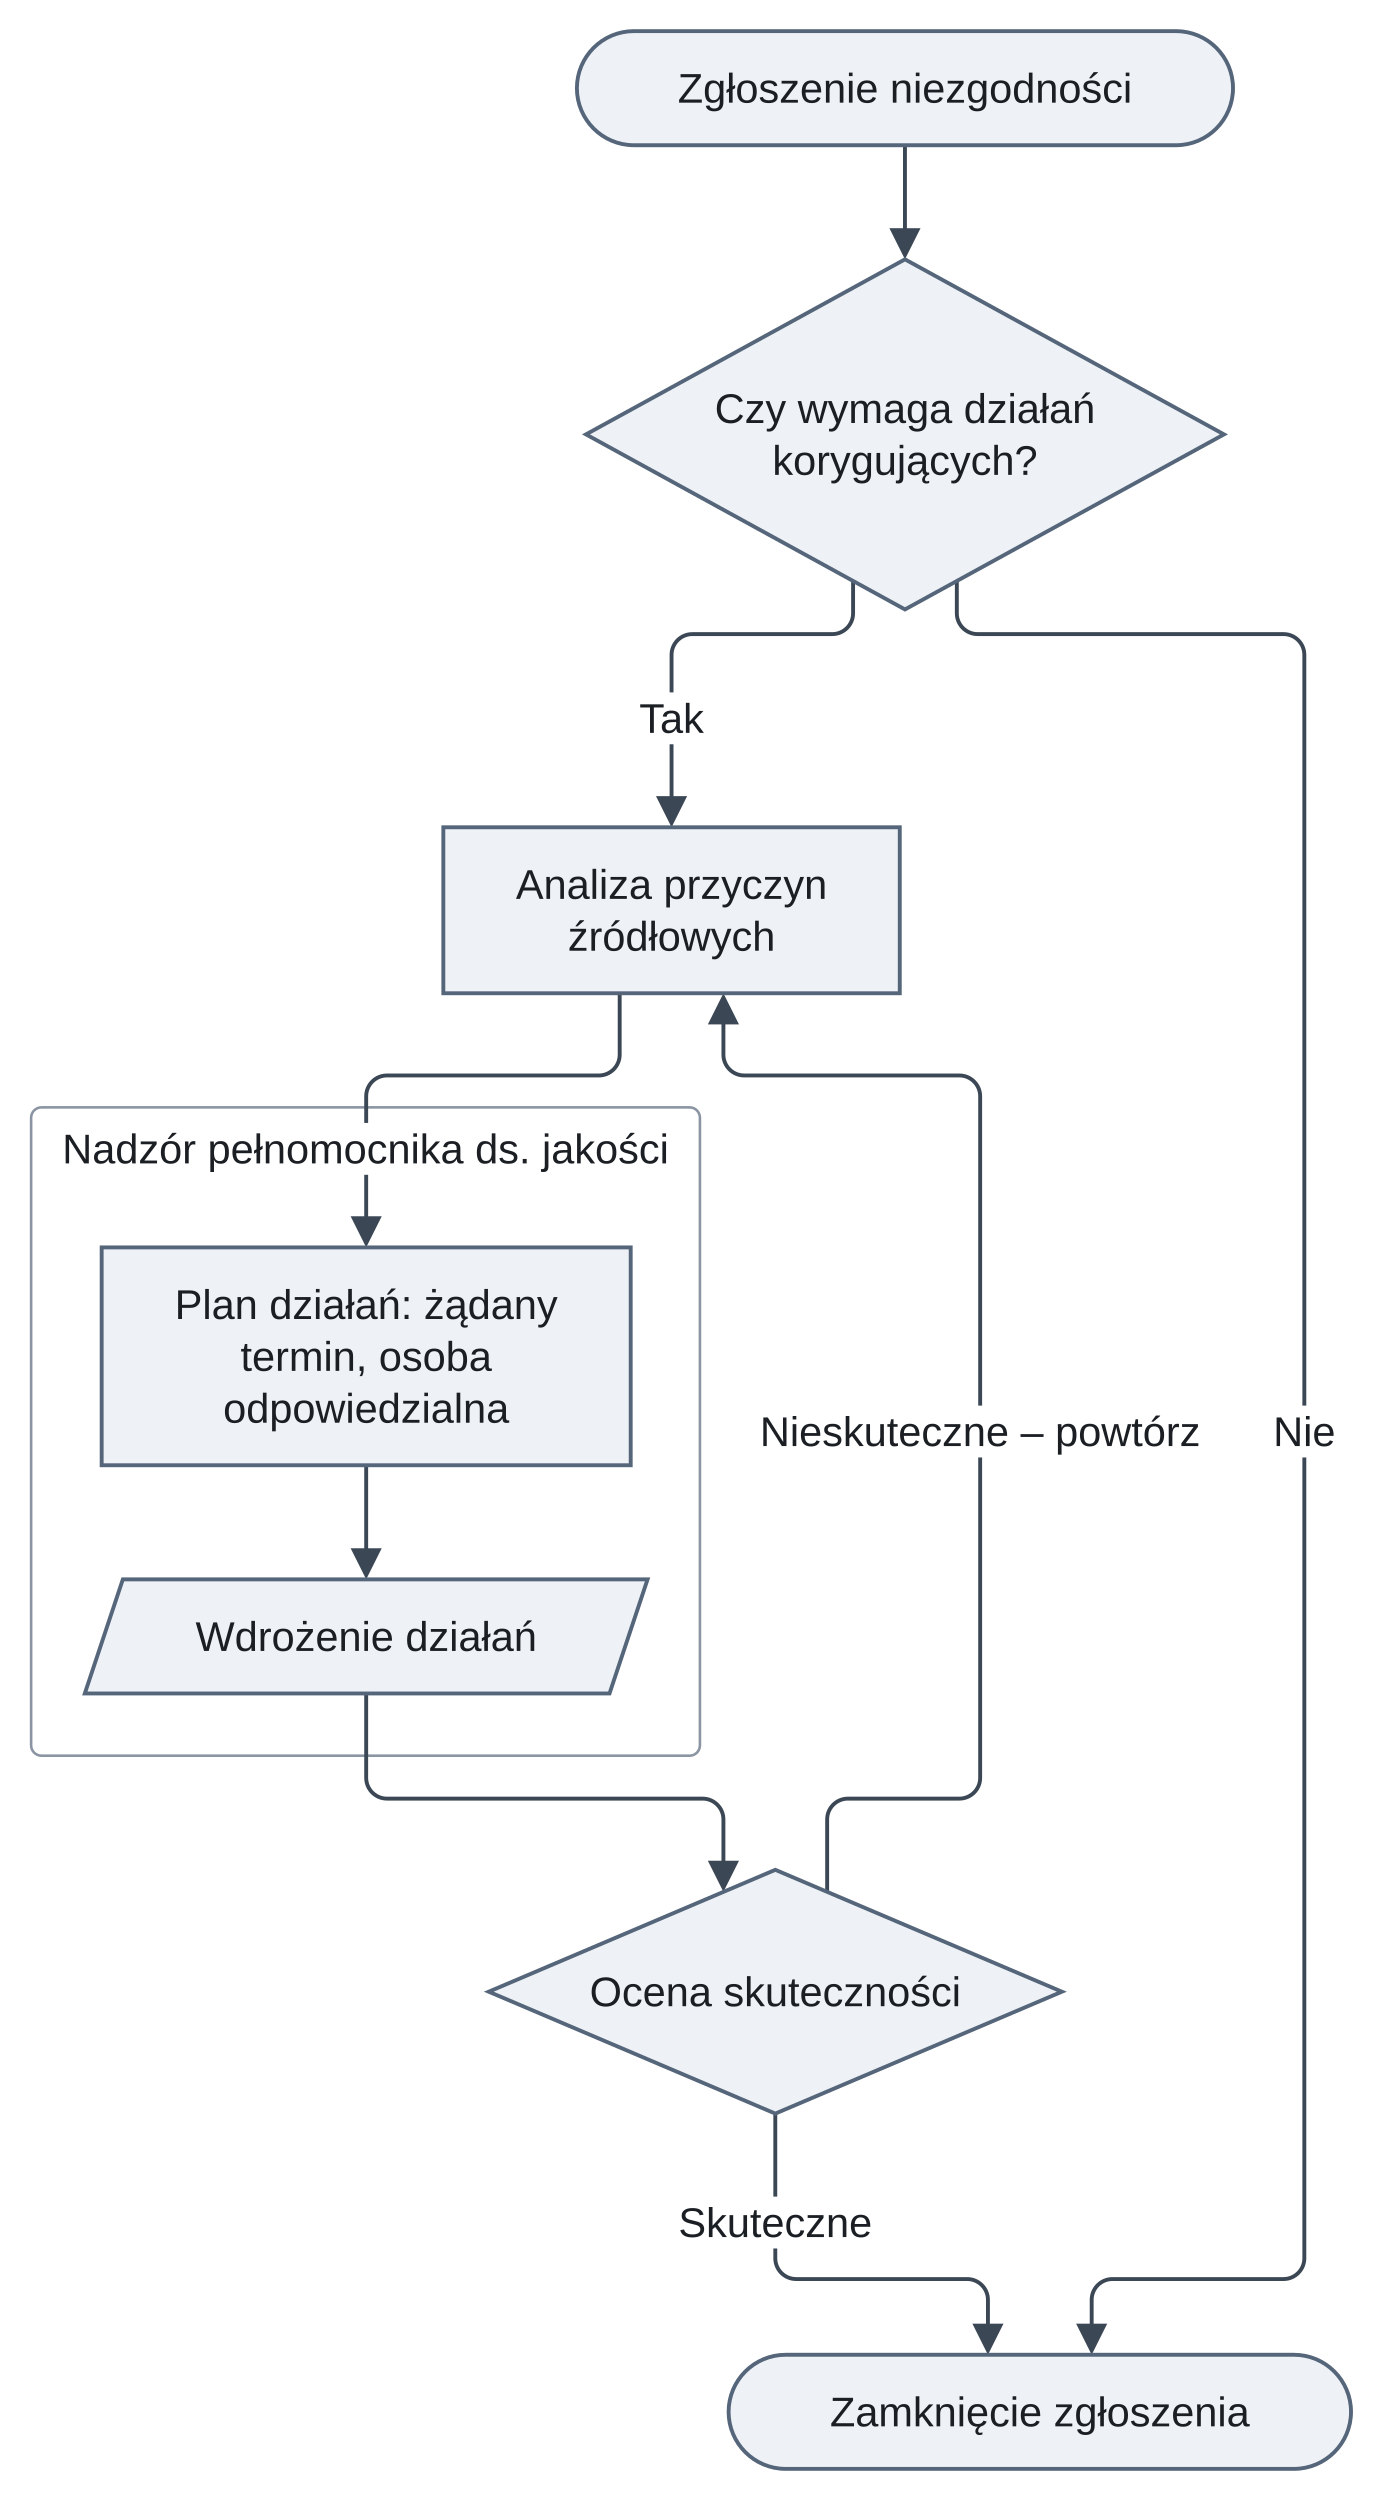
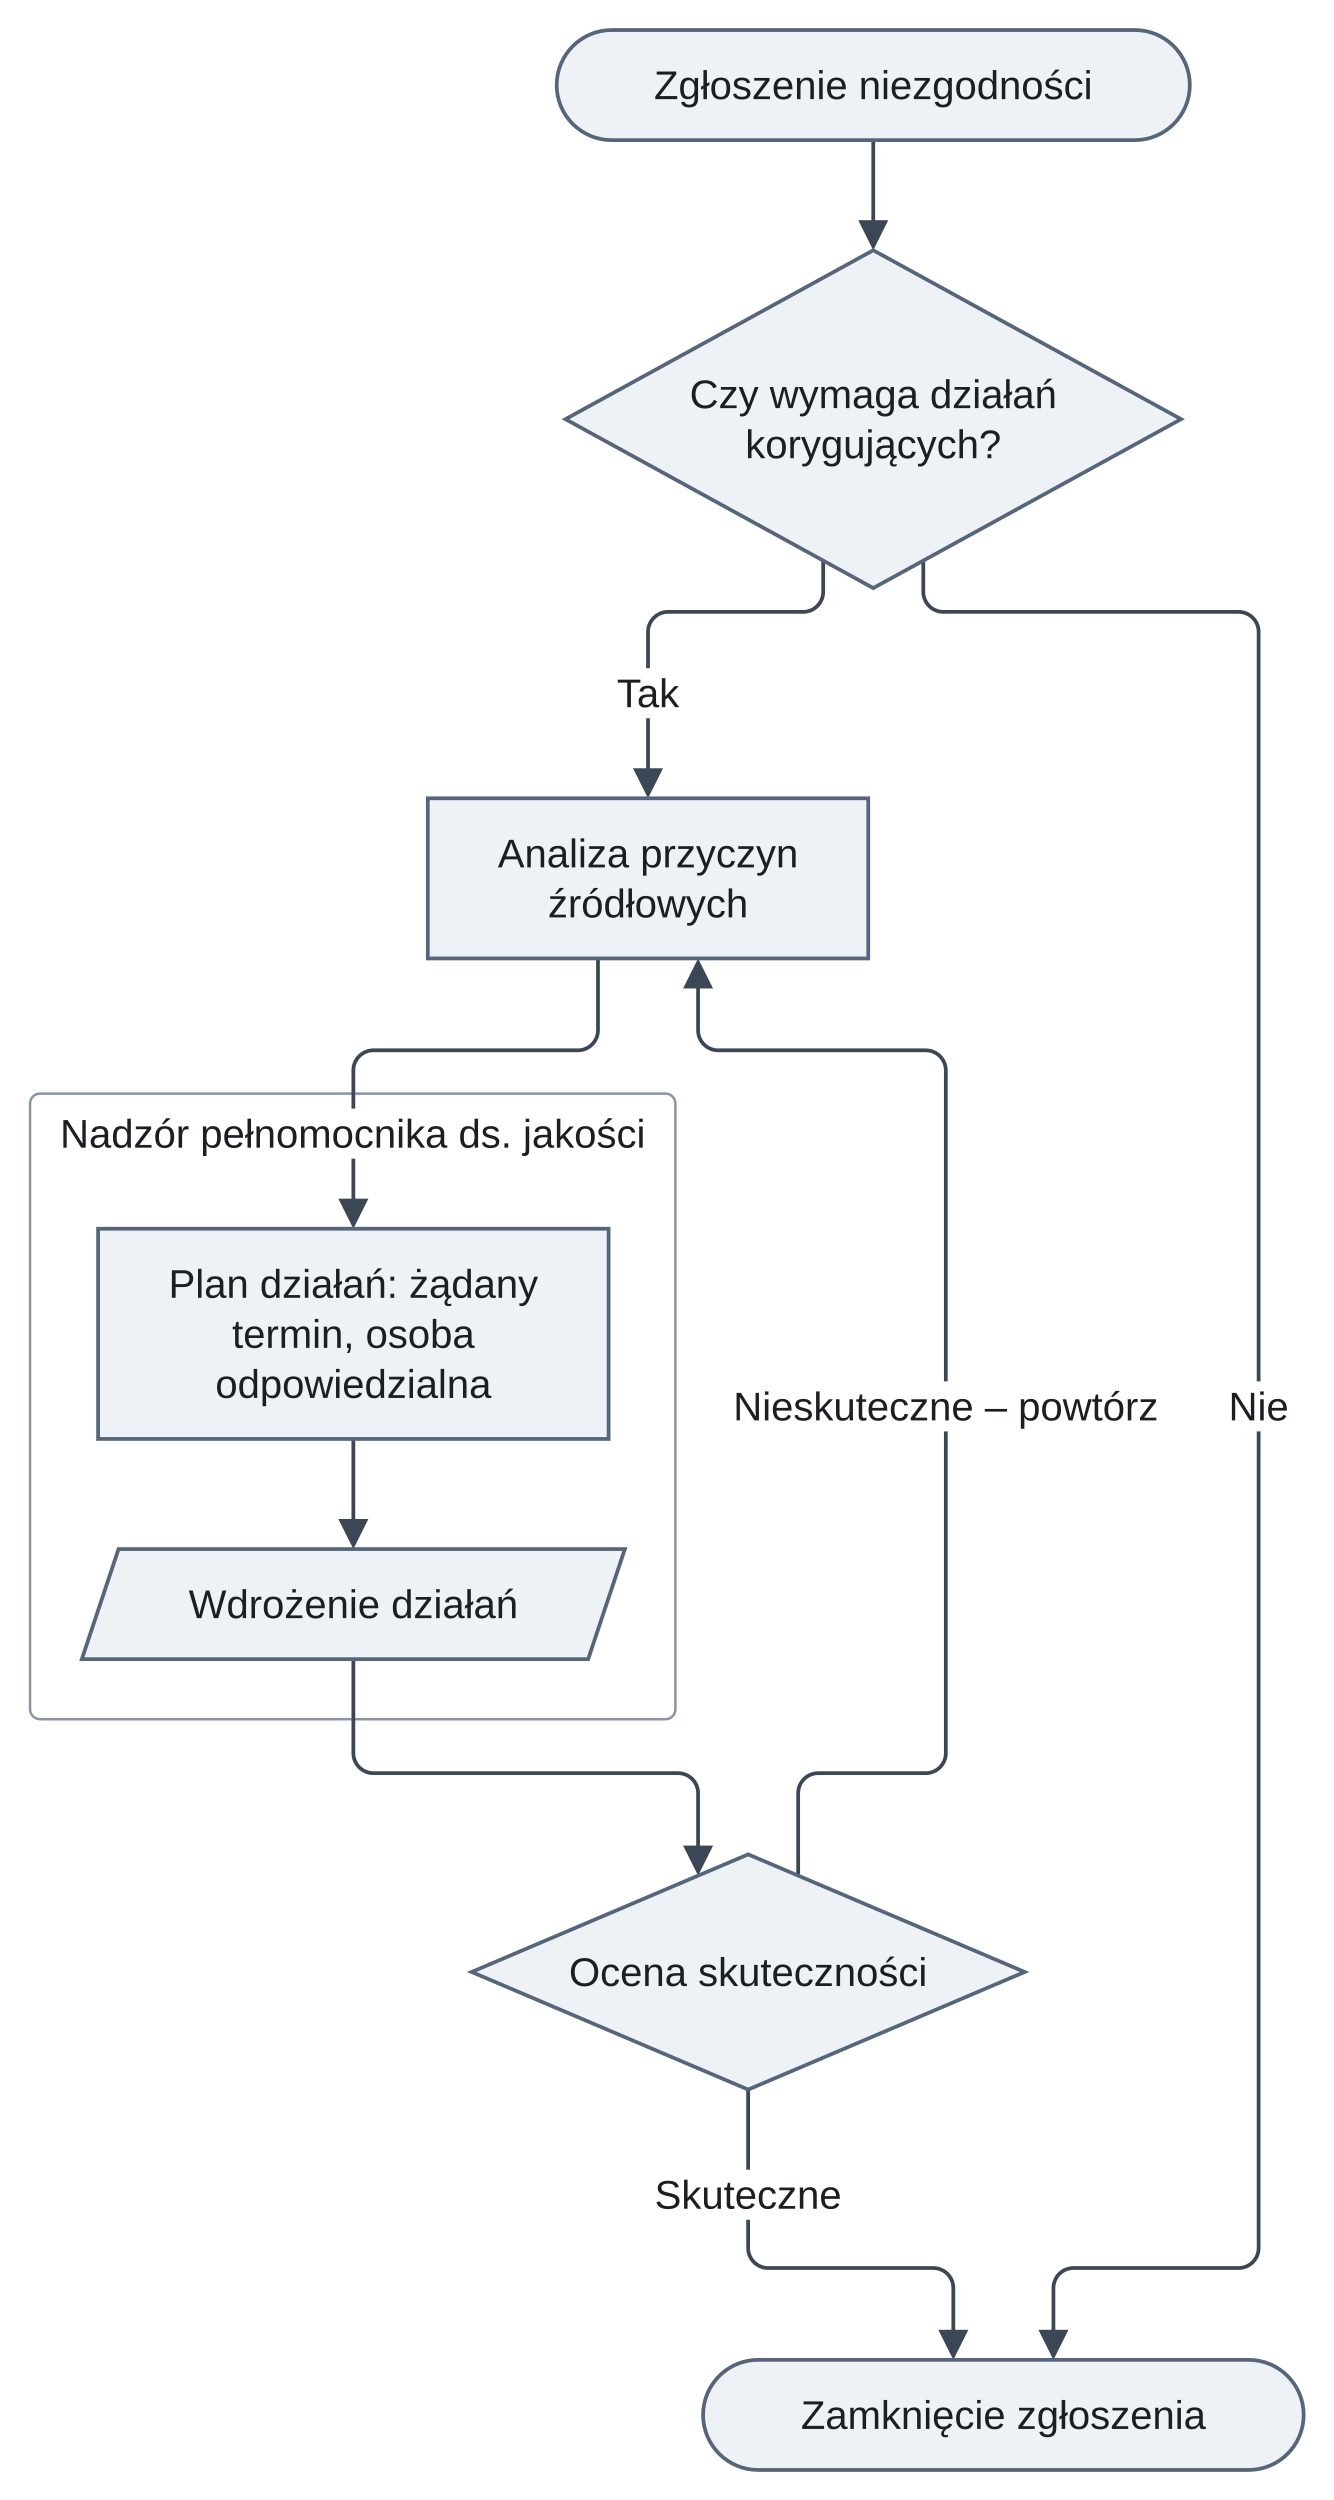
- <svg xmlns="http://www.w3.org/2000/svg" version="1.1" width="532.95" height="964" viewBox="-11.95 -12 532.95 964" role="img" font-family="Arimo, Arial, 'Liberation Sans', sans-serif" font-size="16">
+ <svg xmlns="http://www.w3.org/2000/svg" version="1.1" width="532.95" height="999" viewBox="-11.95 -12 532.95 999" role="img" font-family="Arimo, Arial, 'Liberation Sans', sans-serif" font-size="16">
  <defs>
-     <clipPath id="label-holes-fcfd5dbd">
-       <path d="M-11.95 -12 L521 -12 L521 952 L-11.95 952 M8.05 421 L8.05 441 L249.95 441 L249.95 421 M229.66 255 L229.66 275 L264.34 275 L264.34 255 M475 530 L475 550 L507 550 L507 530 M245.64 835 L245.64 855 L328.36 855 L328.36 835 M277.07 530 L277.07 550 L454.93 550 L454.93 530" />
+     <clipPath id="label-holes-abb012b9">
+       <path d="M-11.95 -12 L521 -12 L521 987 L-11.95 987 M8.05 431 L8.05 451 L249.95 451 L249.95 431 M229.66 255 L229.66 275 L264.34 275 L264.34 255 M475 540 L475 560 L507 560 L507 540 M245.64 855 L245.64 875 L328.36 875 L328.36 855 M277.07 540 L277.07 560 L454.93 560 L454.93 540" />
    </clipPath>
  </defs>
-   <g clip-path="url(#label-holes-fcfd5dbd)">
-     <rect class="cluster" x="0.05" y="415" width="257.89" height="250" rx="4" fill="none" stroke="#8a94a3" stroke-width="1" />
+   <g clip-path="url(#label-holes-abb012b9)">
+     <rect class="cluster" x="0.05" y="425" width="257.89" height="250" rx="4" fill="none" stroke="#8a94a3" stroke-width="1" />
  </g>
-   <path class="edge" d="M129.25 553 L129.25 588.6" fill="none" stroke="#3b4754" stroke-width="1.5" />
+   <path class="edge" d="M129.25 563 L129.25 598.6" fill="none" stroke="#3b4754" stroke-width="1.5" />
  <path class="edge" d="M337 44 L337 79.6" fill="none" stroke="#3b4754" stroke-width="1.5" />
-   <g clip-path="url(#label-holes-fcfd5dbd)">
+   <g clip-path="url(#label-holes-abb012b9)">
    <path class="edge" d="M317 212.02 L317 224.51 C317 228.91 313.4 232.51 309 232.51 L255 232.51 C250.6 232.51 247 236.11 247 240.51 L247 253 L247 298.6" fill="none" stroke="#3b4754" stroke-width="1.5" />
  </g>
-   <g clip-path="url(#label-holes-fcfd5dbd)">
-     <path class="edge" d="M357 212.02 L357 224.51 C357 228.91 360.6 232.51 365 232.51 L483 232.51 C487.4 232.51 491 236.11 491 240.51 L491 253 L491 857 L491 858.8 C491 863.2 487.4 866.8 483 866.8 L417 866.8 C412.6 866.8 409 870.4 409 874.8 L409 887.6" fill="none" stroke="#3b4754" stroke-width="1.5" />
+   <g clip-path="url(#label-holes-abb012b9)">
+     <path class="edge" d="M357 212.02 L357 224.51 C357 228.91 360.6 232.51 365 232.51 L483 232.51 C487.4 232.51 491 236.11 491 240.51 L491 253 L491 877 L491 886.3 C491 890.7 487.4 894.3 483 894.3 L417 894.3 C412.6 894.3 409 897.9 409 902.3 L409 922.6" fill="none" stroke="#3b4754" stroke-width="1.5" />
  </g>
-   <g clip-path="url(#label-holes-fcfd5dbd)">
-     <path class="edge" d="M227 371 L227 394.7 C227 399.1 223.4 402.7 219 402.7 L137.25 402.7 C132.85 402.7 129.25 406.3 129.25 410.7 L129.25 415 L129.25 460.6" fill="none" stroke="#3b4754" stroke-width="1.5" />
+   <g clip-path="url(#label-holes-abb012b9)">
+     <path class="edge" d="M227 371 L227 399.7 C227 404.1 223.4 407.7 219 407.7 L137.25 407.7 C132.85 407.7 129.25 411.3 129.25 415.7 L129.25 425 L129.25 470.6" fill="none" stroke="#3b4754" stroke-width="1.5" />
  </g>
-   <path class="edge" d="M129.25 641 L129.25 665 L129.25 673.55 C129.25 677.95 132.85 681.55 137.25 681.55 L259 681.55 C263.4 681.55 267 685.15 267 689.55 L267 709.11" fill="none" stroke="#3b4754" stroke-width="1.5" />
-   <g clip-path="url(#label-holes-fcfd5dbd)">
-     <path class="edge" d="M287 803 L287 857 L287 858.8 C287 863.2 290.6 866.8 295 866.8 L361 866.8 C365.4 866.8 369 870.4 369 874.8 L369 887.6" fill="none" stroke="#3b4754" stroke-width="1.5" />
+   <path class="edge" d="M129.25 651 L129.25 675 L129.25 688.55 C129.25 692.95 132.85 696.55 137.25 696.55 L259 696.55 C263.4 696.55 267 700.15 267 704.55 L267 729.11" fill="none" stroke="#3b4754" stroke-width="1.5" />
+   <g clip-path="url(#label-holes-abb012b9)">
+     <path class="edge" d="M287 823 L287 877 L287 886.3 C287 890.7 290.6 894.3 295 894.3 L361 894.3 C365.4 894.3 369 897.9 369 902.3 L369 922.6" fill="none" stroke="#3b4754" stroke-width="1.5" />
  </g>
-   <g clip-path="url(#label-holes-fcfd5dbd)">
-     <path class="edge" d="M267 379.4 L267 394.7 C267 399.1 270.6 402.7 275 402.7 L358 402.7 C362.4 402.7 366 406.3 366 410.7 L366 415 L366 665 L366 673.55 C366 677.95 362.4 681.55 358 681.55 L315 681.55 C310.6 681.55 307 685.15 307 689.55 L307 717.51" fill="none" stroke="#3b4754" stroke-width="1.5" />
+   <g clip-path="url(#label-holes-abb012b9)">
+     <path class="edge" d="M267 379.4 L267 399.7 C267 404.1 270.6 407.7 275 407.7 L358 407.7 C362.4 407.7 366 411.3 366 415.7 L366 425 L366 675 L366 688.55 C366 692.95 362.4 696.55 358 696.55 L315 696.55 C310.6 696.55 307 700.15 307 704.55 L307 737.51" fill="none" stroke="#3b4754" stroke-width="1.5" />
  </g>
-   <polygon class="arrowhead" points="129.25,597 123.25,585 135.25,585" fill="#3b4754" />
+   <polygon class="arrowhead" points="129.25,607 123.25,595 135.25,595" fill="#3b4754" />
  <polygon class="arrowhead" points="337,88 331,76 343,76" fill="#3b4754" />
  <polygon class="arrowhead" points="247,307 241,295 253,295" fill="#3b4754" />
-   <polygon class="arrowhead" points="409,896 403,884 415,884" fill="#3b4754" />
-   <polygon class="arrowhead" points="129.25,469 123.25,457 135.25,457" fill="#3b4754" />
-   <polygon class="arrowhead" points="267,717.51 261,705.51 273,705.51" fill="#3b4754" />
-   <polygon class="arrowhead" points="369,896 363,884 375,884" fill="#3b4754" />
+   <polygon class="arrowhead" points="409,931 403,919 415,919" fill="#3b4754" />
+   <polygon class="arrowhead" points="129.25,479 123.25,467 135.25,467" fill="#3b4754" />
+   <polygon class="arrowhead" points="267,737.51 261,725.51 273,725.51" fill="#3b4754" />
+   <polygon class="arrowhead" points="369,931 363,919 375,919" fill="#3b4754" />
  <polygon class="arrowhead" points="267,371 273,383 261,383" fill="#3b4754" />
  <rect class="node" x="210.5" y="0" width="253" height="44" rx="22" fill="#eef2f7" stroke="#55657a" stroke-width="1.5" />
  <polygon class="node" points="337,88 460,155.5 337,223 214,155.5" fill="#eef2f7" stroke="#55657a" stroke-width="1.5" />
  <rect class="node" x="159" y="307" width="176" height="64" fill="#eef2f7" stroke="#55657a" stroke-width="1.5" />
-   <rect class="node" x="27.25" y="469" width="204" height="84" fill="#eef2f7" stroke="#55657a" stroke-width="1.5" />
-   <polygon class="node" points="35.42,597 237.75,597 223.08,641 20.75,641" fill="#eef2f7" stroke="#55657a" stroke-width="1.5" />
-   <polygon class="node" points="287,709 397.5,756 287,803 176.5,756" fill="#eef2f7" stroke="#55657a" stroke-width="1.5" />
-   <rect class="node" x="269" y="896" width="240" height="44" rx="22" fill="#eef2f7" stroke="#55657a" stroke-width="1.5" />
+   <rect class="node" x="27.25" y="479" width="204" height="84" fill="#eef2f7" stroke="#55657a" stroke-width="1.5" />
+   <polygon class="node" points="35.42,607 237.75,607 223.08,651 20.75,651" fill="#eef2f7" stroke="#55657a" stroke-width="1.5" />
+   <polygon class="node" points="287,729 397.5,776 287,823 176.5,776" fill="#eef2f7" stroke="#55657a" stroke-width="1.5" />
+   <rect class="node" x="269" y="931" width="240" height="44" rx="22" fill="#eef2f7" stroke="#55657a" stroke-width="1.5" />
  <text class="node-label" x="337" y="27.6" text-anchor="middle" fill="#1b1f24">Zgłoszenie niezgodności</text>
  <text class="node-label" x="337" y="151.1" text-anchor="middle" fill="#1b1f24">Czy wymaga działań</text>
  <text class="node-label" x="337" y="171.1" text-anchor="middle" fill="#1b1f24">korygujących?</text>
  <text class="node-label" x="247" y="334.6" text-anchor="middle" fill="#1b1f24">Analiza przyczyn</text>
  <text class="node-label" x="247" y="354.6" text-anchor="middle" fill="#1b1f24">źródłowych</text>
-   <text class="cluster-title" x="129" y="436.6" text-anchor="middle" fill="#1b1f24">Nadzór pełnomocnika ds. jakości</text>
-   <text class="node-label" x="129.25" y="496.6" text-anchor="middle" fill="#1b1f24">Plan działań: żądany</text>
-   <text class="node-label" x="129.25" y="516.6" text-anchor="middle" fill="#1b1f24">termin, osoba</text>
-   <text class="node-label" x="129.25" y="536.6" text-anchor="middle" fill="#1b1f24">odpowiedzialna</text>
-   <text class="node-label" x="129.25" y="624.6" text-anchor="middle" fill="#1b1f24">Wdrożenie działań</text>
-   <text class="node-label" x="287" y="761.6" text-anchor="middle" fill="#1b1f24">Ocena skuteczności</text>
-   <text class="node-label" x="389" y="923.6" text-anchor="middle" fill="#1b1f24">Zamknięcie zgłoszenia</text>
+   <text class="cluster-title" x="129" y="446.6" text-anchor="middle" fill="#1b1f24">Nadzór pełnomocnika ds. jakości</text>
+   <text class="node-label" x="129.25" y="506.6" text-anchor="middle" fill="#1b1f24">Plan działań: żądany</text>
+   <text class="node-label" x="129.25" y="526.6" text-anchor="middle" fill="#1b1f24">termin, osoba</text>
+   <text class="node-label" x="129.25" y="546.6" text-anchor="middle" fill="#1b1f24">odpowiedzialna</text>
+   <text class="node-label" x="129.25" y="634.6" text-anchor="middle" fill="#1b1f24">Wdrożenie działań</text>
+   <text class="node-label" x="287" y="781.6" text-anchor="middle" fill="#1b1f24">Ocena skuteczności</text>
+   <text class="node-label" x="389" y="958.6" text-anchor="middle" fill="#1b1f24">Zamknięcie zgłoszenia</text>
  <text class="edge-label" x="247" y="270.6" text-anchor="middle" fill="#1b1f24">Tak</text>
-   <text class="edge-label" x="491" y="545.6" text-anchor="middle" fill="#1b1f24">Nie</text>
-   <text class="edge-label" x="287" y="850.6" text-anchor="middle" fill="#1b1f24">Skuteczne</text>
-   <text class="edge-label" x="366" y="545.6" text-anchor="middle" fill="#1b1f24">Nieskuteczne – powtórz</text>
+   <text class="edge-label" x="491" y="555.6" text-anchor="middle" fill="#1b1f24">Nie</text>
+   <text class="edge-label" x="287" y="870.6" text-anchor="middle" fill="#1b1f24">Skuteczne</text>
+   <text class="edge-label" x="366" y="555.6" text-anchor="middle" fill="#1b1f24">Nieskuteczne – powtórz</text>
</svg>
